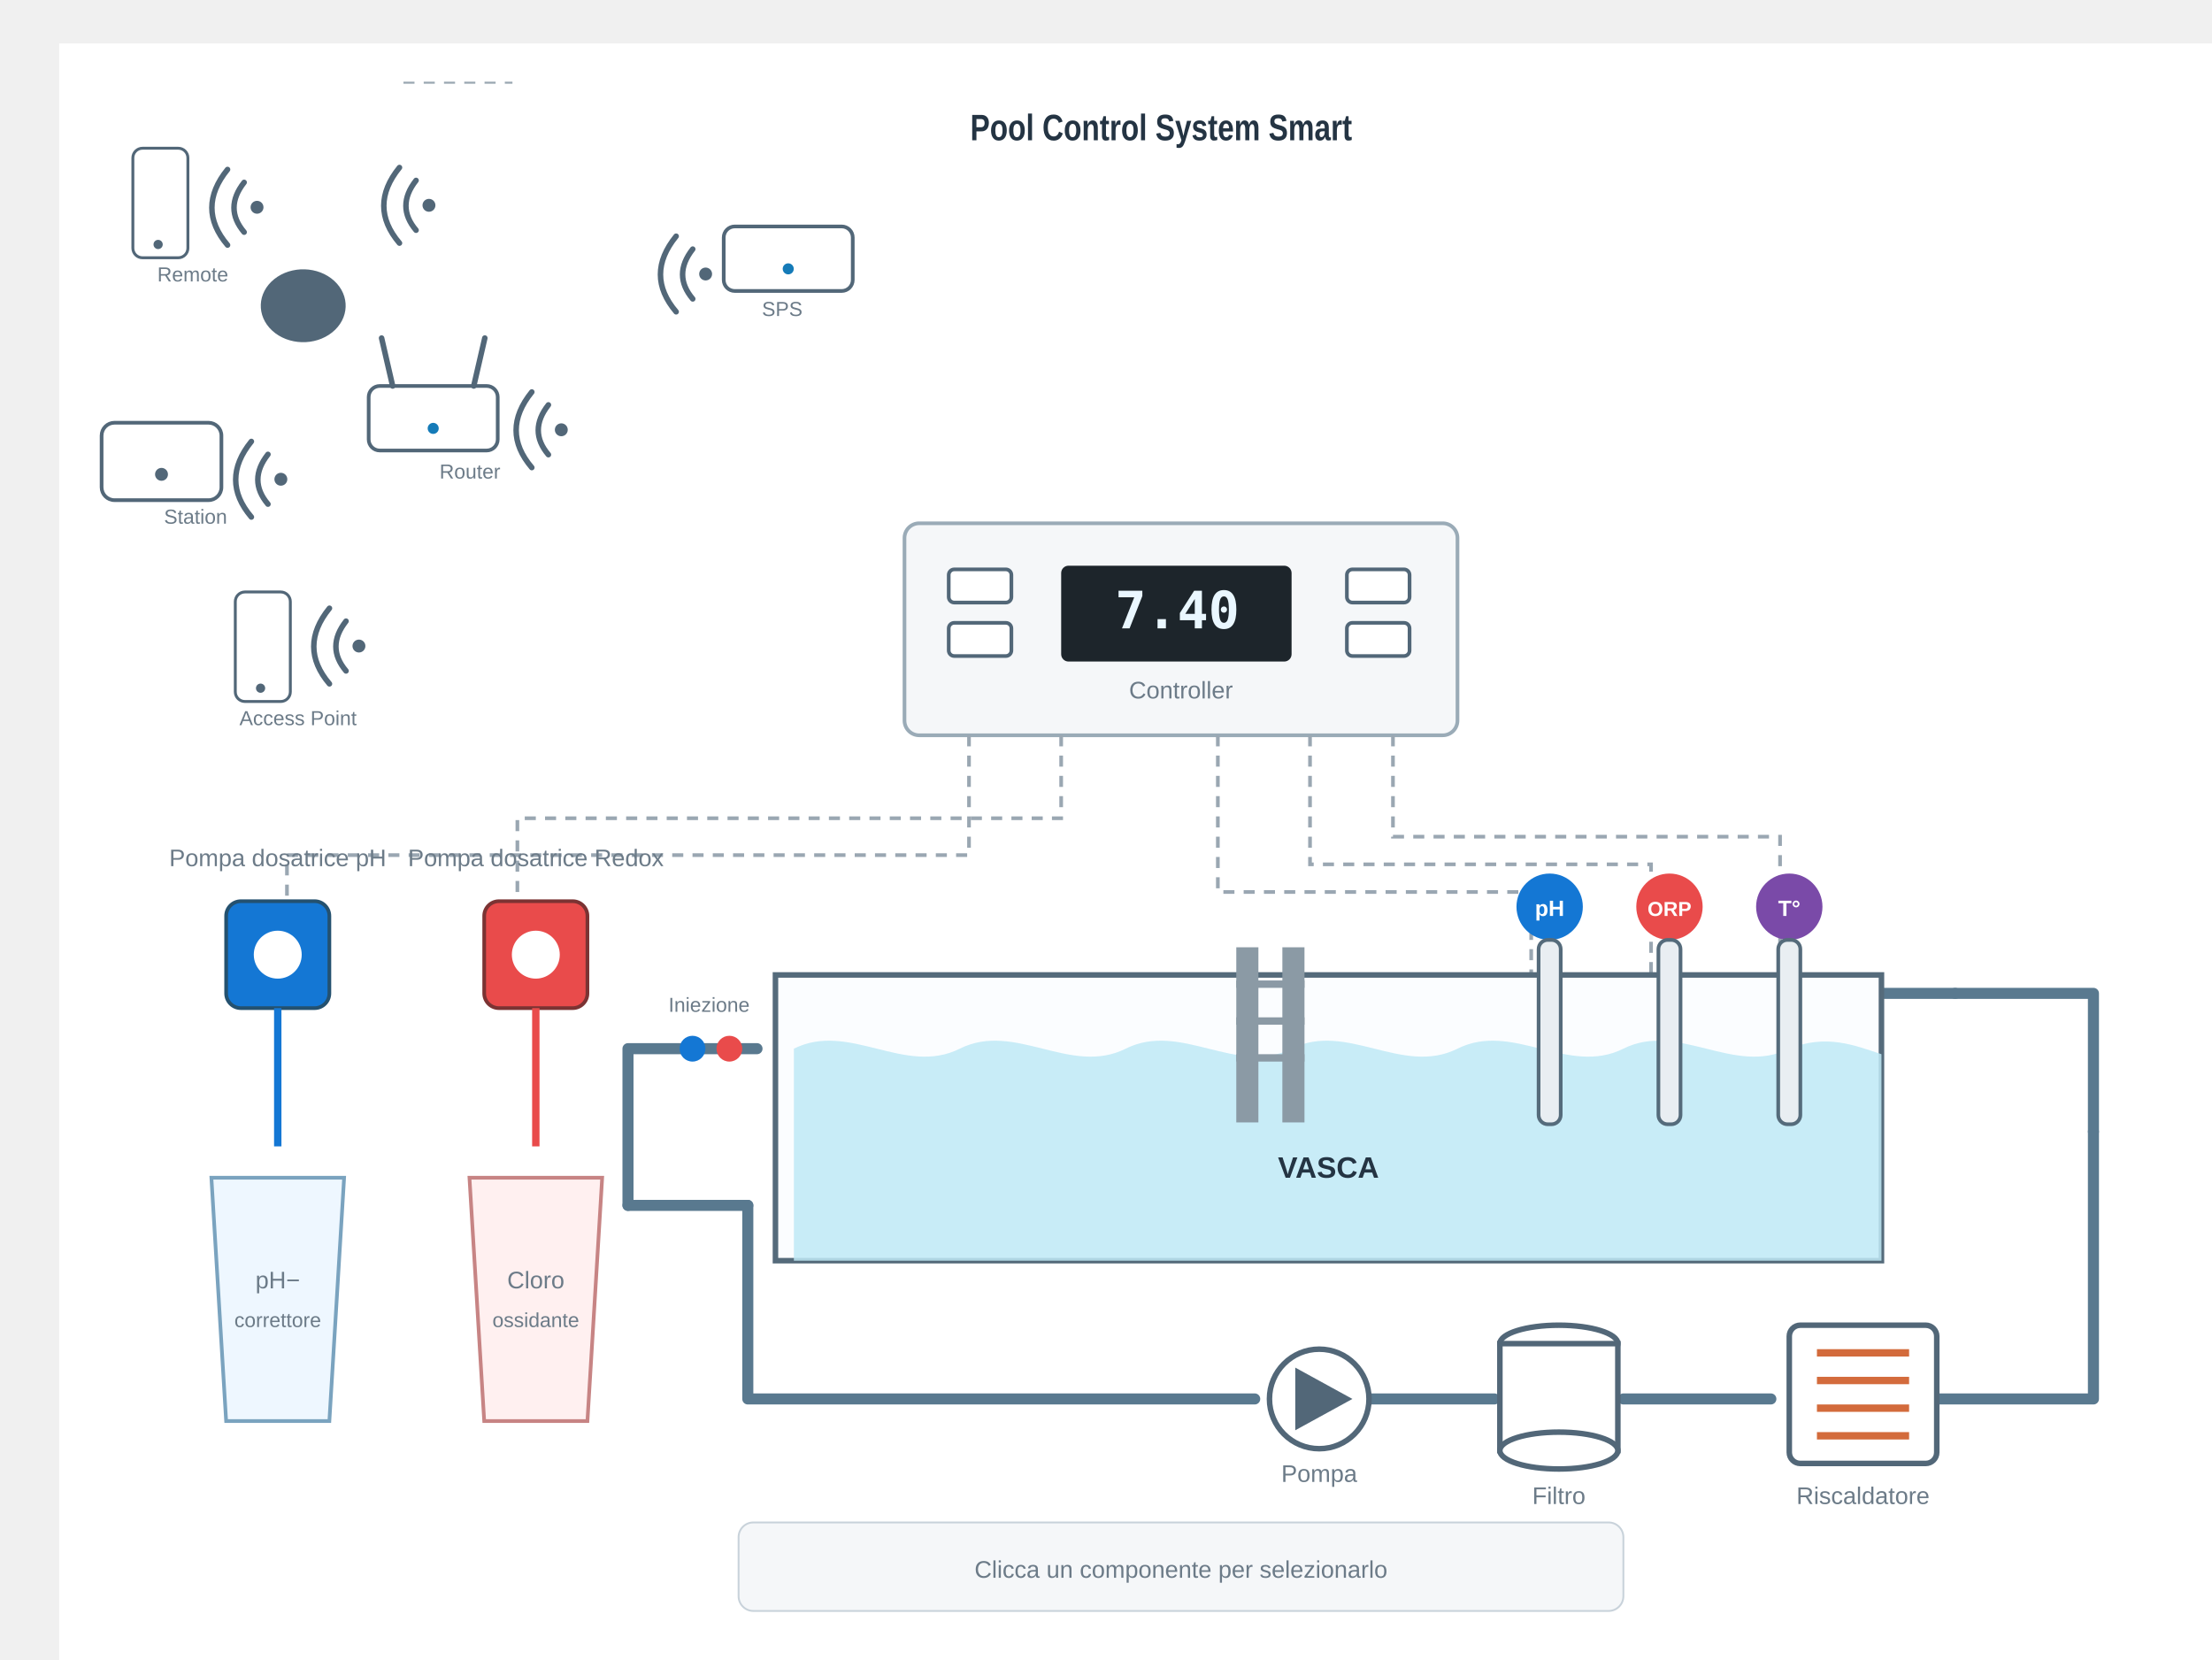
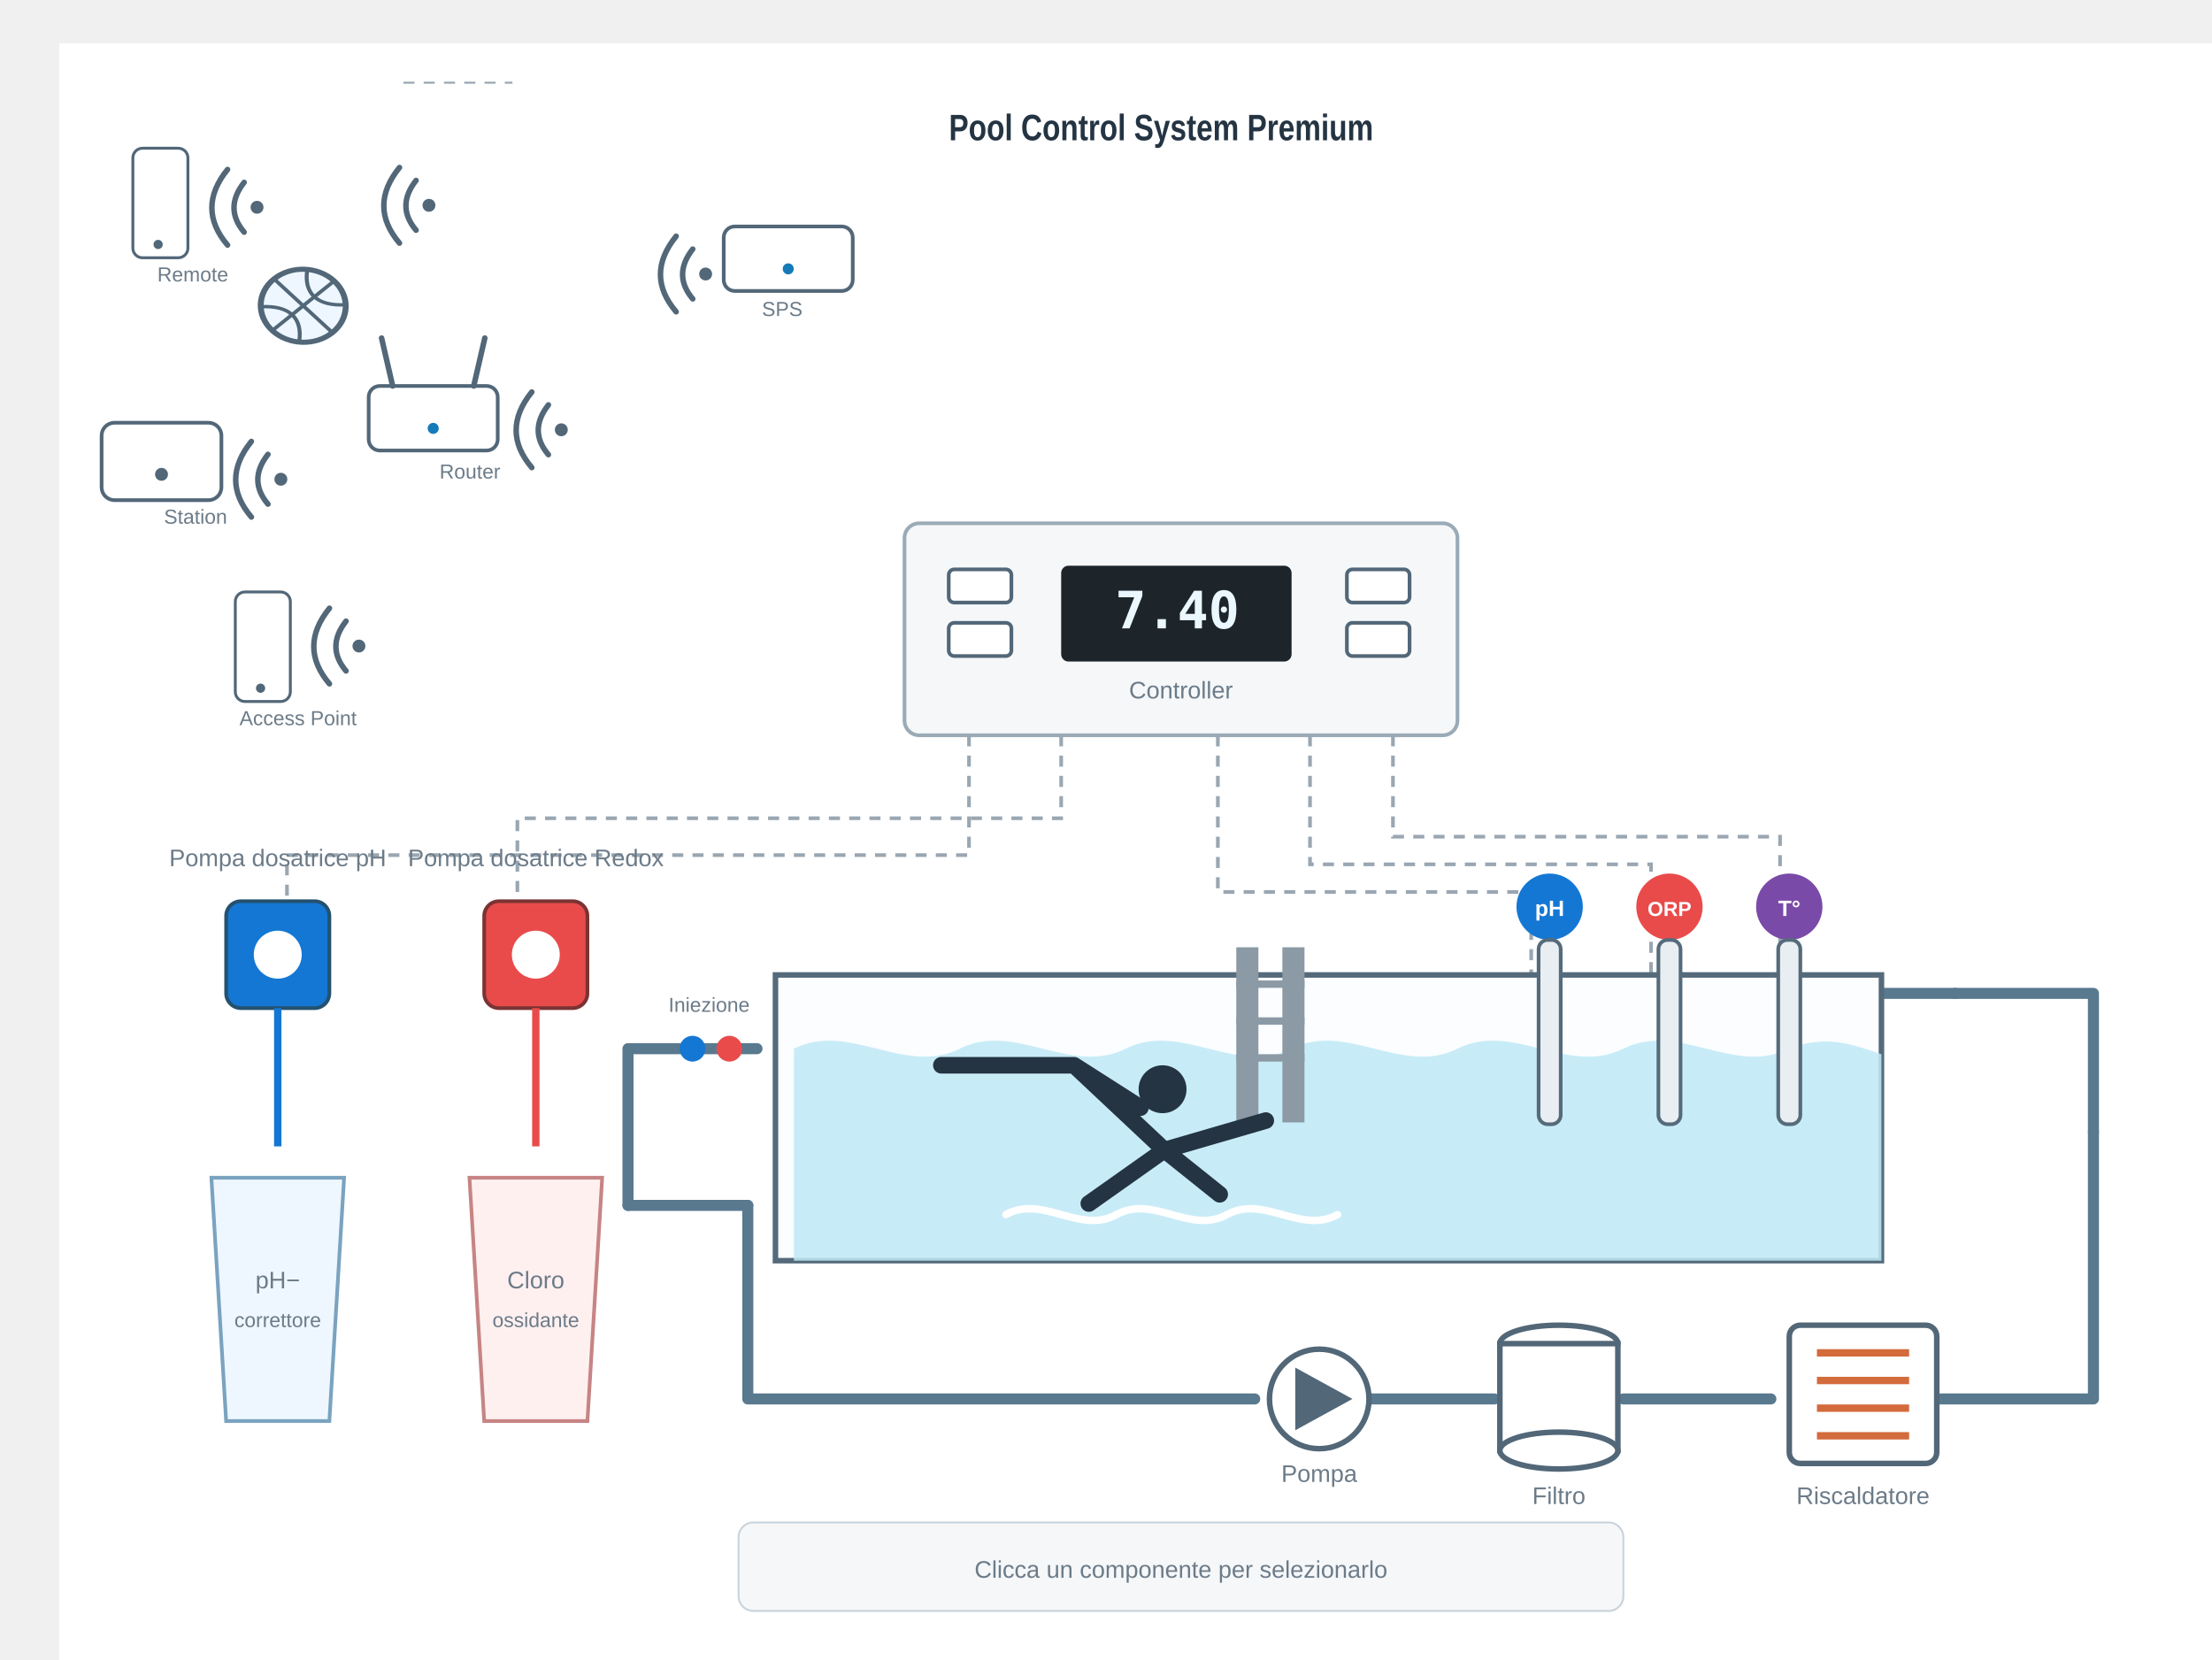
<svg xmlns="http://www.w3.org/2000/svg" viewBox="0 0 1200 900" role="img" aria-labelledby="title desc" version="1.1" id="svg51" width="1200" height="900">
  <defs id="defs51" />
  <style id="style1">
.label{font:600 16px Arial,sans-serif;fill:#243443}
    .small{font:13px Arial,sans-serif;fill:#6c7b88}
    .tiny{font:11px Arial,sans-serif;fill:#6c7b88}
    .component{cursor:pointer}
    .component:hover .hit,.component.is-selected .hit{stroke:#157bb8;stroke-width:4}
    .hit{fill:transparent;stroke:transparent;stroke-width:8}
    .pipe{fill:none;stroke:#59798f;stroke-width:6;stroke-linecap:round;stroke-linejoin:round}
    .signal{fill:none;stroke:#9aa7b2;stroke-width:2;stroke-dasharray:6 5}
    .device{fill:white;stroke:#526778;stroke-width:2}
    .soft{fill:#f5f7f9;stroke:#9aabb7;stroke-width:2}
    .hidden-option{display:none}
  </style>
  <g id="background" transform="matrix(1,0,0,1.25,32.13559,23.59322)">
    <rect width="1200" height="720" fill="#ffffff" id="rect1" x="0" y="0" />
    <text x="600" y="42" text-anchor="middle" class="label" style="font-style:normal;font-variant:normal;font-weight:600;font-stretch:normal;font-size:16px;line-height:normal;font-family:Arial, sans-serif" id="text1">
-       <tspan id="tspan53" x="600" y="42">Pool Control System Smart</tspan>
+       <tspan id="tspan53" x="600" y="42">Pool Control System Premium</tspan>
      <tspan id="tspan54" x="600" y="62" />
    </text>
  </g>
  <g id="control_unit" class="component" data-component="Centralina di controllo" transform="translate(40.67797,183.8644)">
    <rect class="hit" x="425" y="82" width="350" height="150" rx="10" id="rect2" />
    <rect class="soft" x="450" y="100" width="300" height="115" rx="8" id="rect3" />
    <rect x="535" y="123" width="125" height="52" rx="4" fill="#1d252b" id="rect4" />
    <text x="598" y="157" text-anchor="middle" fill="#eaf7ff" style="font-style:normal;font-variant:normal;font-weight:700;font-stretch:normal;font-size:28px;line-height:normal;font-family:monospace" id="text4">7.40</text>
    <rect x="474" y="125" width="34" height="18" rx="3" class="device" id="rect5" />
    <rect x="474" y="154" width="34" height="18" rx="3" class="device" id="rect6" />
    <rect x="690" y="125" width="34" height="18" rx="3" class="device" id="rect7" />
    <rect x="690" y="154" width="34" height="18" rx="3" class="device" id="rect8" />
    <text x="600" y="195" text-anchor="middle" class="small" id="text8" style="font-style:normal;font-variant:normal;font-weight:normal;font-stretch:normal;font-size:13px;line-height:normal;font-family:Arial, sans-serif">Controller</text>
  </g>
  <g id="signal_lines" transform="translate(40.67797,183.8644)">
    <path class="signal" d="m 485,215 v 65 H 115 v 65" id="path8" />
    <path class="signal" d="m 535,215 v 45 H 240 v 85" id="path9" />
    <path class="signal" d="m 620,215 v 85 h 170 v 45" id="path10" />
    <path class="signal" d="m 670,215 v 70 h 185 v 60" id="path11" />
    <path class="signal" d="m 715,215 v 55 h 210 v 75" id="path12" />
  </g>
  <g id="dosing_ph" class="component" data-component="Dosaggio pH" transform="translate(40.67797,183.8644)">
    <rect class="hit" x="45" y="265" width="145" height="340" rx="10" id="rect12" />
    <text x="110" y="286" text-anchor="middle" class="small" id="text12" style="font-style:normal;font-variant:normal;font-weight:normal;font-stretch:normal;font-size:13px;line-height:normal;font-family:Arial, sans-serif">Pompa dosatrice pH</text>
    <rect x="82" y="305" width="56" height="58" rx="8" fill="#1477d4" stroke="#24516f" stroke-width="2" id="rect13" />
    <circle cx="110" cy="334" r="13" fill="#ffffff" id="circle13" />
    <path d="m 110,363 v 75" stroke="#1477d4" stroke-width="4" id="path13" />
    <path d="m 74,455 h 72 l -8,132 H 82 Z" fill="#eef7ff" stroke="#7aa3bf" stroke-width="2" id="path14" />
    <text x="110" y="515" text-anchor="middle" class="small" id="text14" style="font-style:normal;font-variant:normal;font-weight:normal;font-stretch:normal;font-size:13px;line-height:normal;font-family:Arial, sans-serif">pH−</text>
    <text x="110" y="536" text-anchor="middle" class="tiny" id="text15" style="font-style:normal;font-variant:normal;font-weight:normal;font-stretch:normal;font-size:11px;line-height:normal;font-family:Arial, sans-serif">correttore</text>
  </g>
  <g id="dosing_orp" class="component" data-component="Dosaggio Redox / Cloro" transform="translate(40.67797,183.8644)">
    <rect class="hit" x="175" y="265" width="150" height="340" rx="10" id="rect15" />
    <text x="250" y="286" text-anchor="middle" class="small" id="text16" style="font-style:normal;font-variant:normal;font-weight:normal;font-stretch:normal;font-size:13px;line-height:normal;font-family:Arial, sans-serif">Pompa dosatrice Redox</text>
    <rect x="222" y="305" width="56" height="58" rx="8" fill="#e94b4b" stroke="#7b3333" stroke-width="2" id="rect16" />
    <circle cx="250" cy="334" r="13" fill="#ffffff" id="circle16" />
    <path d="m 250,363 v 75" stroke="#e94b4b" stroke-width="4" id="path16" />
    <path d="m 214,455 h 72 l -8,132 h -56 z" fill="#fff0f0" stroke="#c78484" stroke-width="2" id="path17" />
    <text x="250" y="515" text-anchor="middle" class="small" id="text17" style="font-style:normal;font-variant:normal;font-weight:normal;font-stretch:normal;font-size:13px;line-height:normal;font-family:Arial, sans-serif">Cloro</text>
    <text x="250" y="536" text-anchor="middle" class="tiny" id="text18" style="font-style:normal;font-variant:normal;font-weight:normal;font-stretch:normal;font-size:11px;line-height:normal;font-family:Arial, sans-serif">ossidante</text>
  </g>
  <g id="pipes" transform="translate(40.67797,183.8644)">
    <path class="pipe" d="m 300,470 h 65" id="path18" />
    <path class="pipe" d="M 365,470 V 575 H 640" id="path19" />
    <path class="pipe" d="m 695,575 h 75" id="path20" />
    <path class="pipe" d="m 840,575 h 80" id="path21" />
    <path class="pipe" d="m 1010,575 h 85 V 430" id="path22" />
    <path class="pipe" d="m 1095,430 v -75 h -75" id="path23" />
    <path class="pipe" d="M 1020,355 H 980" id="path24" />
    <path class="pipe" d="m 300,470 v -85 h 70" id="path25" />
  </g>
  <g id="pool" class="component" data-component="Vasca piscina" transform="translate(40.67797,183.8644)">
    <rect class="hit" x="350" y="320" width="650" height="210" rx="8" id="rect25" />
    <path d="M 380,345 H 980 V 500 H 380 Z" fill="#fbfdff" stroke="#556b7b" stroke-width="3" id="path26" />
    <path d="m 390,385 c 30,-15 60,15 90,0 30,-15 60,15 90,0 30,-15 60,15 90,0 30,-15 60,15 90,0 30,-15 60,15 90,0 30,-15 60,15 90,0 20,-8 35,-2 50,3 V 500 H 390 Z" fill="#bfe9f6" opacity="0.85" id="path27" />
    <rect x="630" y="330" width="12" height="95" fill="#8b9aa5" id="rect27" />
    <rect x="655" y="330" width="12" height="95" fill="#8b9aa5" id="rect28" />
    <path d="m 630,350 h 37 m -37,20 h 37 m -37,20 h 37" stroke="#8b9aa5" stroke-width="4" id="path28" />
-     <text x="680" y="455" text-anchor="middle" class="label" id="text28" style="font-style:normal;font-variant:normal;font-weight:600;font-stretch:normal;font-size:16px;line-height:normal;font-family:Arial, sans-serif">VASCA</text>
+     <circle cx="590" cy="407" r="13" fill="#243443" id="swimmer-head" />
+     <path d="M 578,417 542,394 H 470 M 542,394 591,440 646,424 M 591,440 621,464 M 591,440 550,469" fill="none" stroke="#243443" stroke-width="9" stroke-linecap="round" stroke-linejoin="round" id="swimmer" />
+     <path d="m 505,475 c 20,-11 40,11 60,0 20,-11 40,11 60,0 20,-11 40,11 60,0" fill="none" stroke="#ffffff" stroke-width="4" stroke-linecap="round" id="swimmer-wake" />
  </g>
  <g id="probes" transform="translate(40.67797,183.8644)">
    <g id="probe_ph" class="component" data-component="Sonda pH">
      <rect class="hit" x="770" y="285" width="60" height="180" id="rect29" />
      <circle cx="800" cy="308" r="18" fill="#1477d4" id="circle29" />
      <text x="800" y="313" text-anchor="middle" fill="#ffffff" style="font-style:normal;font-variant:normal;font-weight:700;font-stretch:normal;font-size:12px;line-height:normal;font-family:Arial" id="text29">pH</text>
      <rect x="794" y="326" width="12" height="100" rx="5" fill="#e9eef2" stroke="#556b7b" stroke-width="2" id="rect30" />
    </g>
    <g id="probe_orp" class="component" data-component="Sonda ORP / Redox">
      <rect class="hit" x="835" y="285" width="60" height="180" id="rect31" />
      <circle cx="865" cy="308" r="18" fill="#e94b4b" id="circle31" />
      <text x="865" y="313" text-anchor="middle" fill="#ffffff" style="font-style:normal;font-variant:normal;font-weight:700;font-stretch:normal;font-size:11px;line-height:normal;font-family:Arial" id="text31">ORP</text>
      <rect x="859" y="326" width="12" height="100" rx="5" fill="#e9eef2" stroke="#556b7b" stroke-width="2" id="rect32" />
    </g>
    <g id="probe_temp" class="component" data-component="Sonda temperatura">
      <rect class="hit" x="900" y="285" width="60" height="180" id="rect33" />
      <circle cx="930" cy="308" r="18" fill="#7a4aa8" id="circle33" />
      <text x="930" y="313" text-anchor="middle" fill="#ffffff" style="font-style:normal;font-variant:normal;font-weight:700;font-stretch:normal;font-size:12px;line-height:normal;font-family:Arial" id="text33">T°</text>
      <rect x="924" y="326" width="12" height="100" rx="5" fill="#e9eef2" stroke="#556b7b" stroke-width="2" id="rect34" />
    </g>
  </g>
  <g id="circulation_pump" class="component" data-component="Pompa di ricircolo" transform="translate(40.67797,183.8644)">
    <rect class="hit" x="630" y="535" width="100" height="90" id="rect35" />
    <circle cx="675" cy="575" r="27" fill="#ffffff" stroke="#526778" stroke-width="3" id="circle35" />
    <path d="m 662,558 31,17 -31,17 z" fill="#526778" id="path35" />
    <text x="675" y="620" text-anchor="middle" class="small" id="text35" style="font-style:normal;font-variant:normal;font-weight:normal;font-stretch:normal;font-size:13px;line-height:normal;font-family:Arial, sans-serif">Pompa</text>
  </g>
  <g id="filter" class="component" data-component="Filtro" transform="translate(40.67797,183.8644)">
    <rect class="hit" x="755" y="525" width="100" height="115" id="rect36" />
    <ellipse cx="805" cy="545" rx="32" ry="10" fill="#ffffff" stroke="#526778" stroke-width="3" id="ellipse36" />
    <rect x="773" y="545" width="64" height="58" fill="#ffffff" stroke="#526778" stroke-width="3" id="rect37" />
    <ellipse cx="805" cy="603" rx="32" ry="10" fill="#ffffff" stroke="#526778" stroke-width="3" id="ellipse37" />
    <text x="805" y="632" text-anchor="middle" class="small" id="text37" style="font-style:normal;font-variant:normal;font-weight:normal;font-stretch:normal;font-size:13px;line-height:normal;font-family:Arial, sans-serif">Filtro</text>
  </g>
  <g id="heater" class="component" data-component="Riscaldatore" data-optional="true" transform="translate(40.67797,183.8644)">
    <rect class="hit" x="900" y="515" width="145" height="135" id="rect38" />
    <rect x="930" y="535" width="80" height="75" rx="6" fill="#ffffff" stroke="#526778" stroke-width="3" id="rect39" />
    <path d="m 945,550 h 50 m -50,15 h 50 m -50,15 h 50 m -50,15 h 50" stroke="#d36b3c" stroke-width="4" id="path39" />
    <text x="970" y="632" text-anchor="middle" class="small" id="text39" style="font-style:normal;font-variant:normal;font-weight:normal;font-stretch:normal;font-size:13px;line-height:normal;font-family:Arial, sans-serif">Riscaldatore</text>
  </g>
  <g id="injection_points" transform="translate(40.67797,183.8644)">
    <circle cx="335" cy="385" r="7" fill="#1477d4" id="circle39" />
    <circle cx="355" cy="385" r="7" fill="#e94b4b" id="circle40" />
    <text x="344" y="365" text-anchor="middle" class="tiny" id="text40" style="font-style:normal;font-variant:normal;font-weight:normal;font-stretch:normal;font-size:11px;line-height:normal;font-family:Arial, sans-serif">Iniezione</text>
  </g>
  <g id="connectivity" data-component="Connettività" transform="translate(-1657.107,-473.9599)">
    <g id="connectivity_direct" class="component" data-component="Connessione diretta" transform="translate(882.2237,583.2717)">
      <rect class="hit" x="820.245" y="112.766" width="122.191" height="69.049" rx="10.625" id="rect41" style="stroke-width:6.256;stroke-dasharray:none" />
      <rect x="830" y="120" width="65" height="42" rx="7" fill="#ffffff" stroke="#526778" stroke-width="2" id="rect42" />
      <circle cx="862.5" cy="148" r="3.5" fill="#526778" id="circle42" />
      <path d="m 911.25,171.158 q -17,-20 0,-41" fill="none" stroke="#526778" stroke-width="3" stroke-linecap="round" id="path42" />
      <path d="m 920.25,164.158 q -11,-13 0,-27" fill="none" stroke="#526778" stroke-width="3" stroke-linecap="round" id="path43" />
      <circle cx="-150.658" cy="927.25" r="3.5" fill="#526778" id="circle43" transform="rotate(-90)" />
      <text x="880.984" y="174.767" text-anchor="middle" class="tiny" id="text43" style="font-style:normal;font-variant:normal;font-weight:normal;font-stretch:normal;font-size:11px;line-height:normal;font-family:Arial, sans-serif">
        <tspan id="tspan56" x="880.984" y="174.767">Station</tspan>
      </text>
    </g>
    <g id="connectivity_router" class="component" data-component="Router / Internet" transform="translate(912.1157,529.338)">
      <rect class="hit" x="930.437" y="118.226" width="134.705" height="95.186" rx="11.225" id="rect43" style="stroke-width:6.158;stroke-dasharray:none" />
      <rect x="945" y="154" width="70" height="35" rx="6" fill="#ffffff" stroke="#526778" stroke-width="2" id="rect44" />
      <line x1="958" y1="154" x2="952" y2="128" stroke="#526778" stroke-width="3" stroke-linecap="round" id="line44" />
      <line x1="1002" y1="154" x2="1008" y2="128" stroke="#526778" stroke-width="3" stroke-linecap="round" id="line45" />
      <circle cx="980" cy="177" r="3" fill="#157bb8" id="circle45" />
      <text x="999.932" y="204.203" text-anchor="middle" class="tiny" id="text45" style="font-style:normal;font-variant:normal;font-weight:normal;font-stretch:normal;font-size:11px;line-height:normal;font-family:Arial, sans-serif">Router</text>
      <path d="m 1033.493,198.261 q -17,-20 0,-41" fill="none" stroke="#526778" stroke-width="3" stroke-linecap="round" id="path54-9" />
      <path d="m 1042.493,191.261 q -11,-13 0,-27" fill="none" stroke="#526778" stroke-width="3" stroke-linecap="round" id="path55-3" />
      <circle cx="-177.761" cy="1049.493" r="3.5" fill="#526778" id="circle43-2-1" transform="rotate(-90)" />
    </g>
    <g id="connectivity_router-8" class="component" data-component="Router / Internet" transform="translate(1065.263,446.0556)">
      <rect class="hit" x="930.437" y="137.548" width="134.705" height="75.864" rx="11.225" id="rect43-6" style="stroke-width:5.498;stroke-dasharray:none" />
      <rect x="984.458" y="150.746" width="70" height="35" rx="6" fill="#ffffff" stroke="#526778" stroke-width="2" id="rect44-5" />
      <circle cx="1019.458" cy="173.746" r="3" fill="#157bb8" id="circle45-8" />
      <text x="1016.203" y="199.322" text-anchor="middle" class="tiny" id="text45-6" style="font-style:normal;font-variant:normal;font-weight:normal;font-stretch:normal;font-size:11px;line-height:normal;font-family:Arial, sans-serif;fill:#6c7b88">SPS</text>
      <path d="m 958.646,197.04 q -17,-20 0,-41" fill="none" stroke="#526778" stroke-width="3" stroke-linecap="round" id="path54-9-0" />
      <path d="m 967.646,190.04 q -11,-13 0,-27" fill="none" stroke="#526778" stroke-width="3" stroke-linecap="round" id="path55-3-2" />
      <circle cx="-176.54" cy="974.646" r="3.5" fill="#526778" id="circle43-2-1-4" transform="rotate(-90)" />
    </g>
    <g id="phone_remote-1" class="component" data-component="Telefono remoto" transform="translate(631.9379,664.3416)">
      <rect class="hit" x="1133.818" y="118.026" width="109.458" height="96.414" rx="14.594" id="rect48-2" style="stroke-width:6.203;stroke-dasharray:none" transform="matrix(1,0,0.01246291,0.9999223,0,0)" />
      <rect x="1152.819" y="130.734" width="29.854" height="59.413" rx="5.224" fill="#ffffff" stroke="#526778" stroke-width="1.57" id="rect49-3" />
      <circle cx="1166.525" cy="182.932" r="2.5" fill="#526778" id="circle50-4" />
      <text x="1186.864" y="202.983" text-anchor="middle" class="tiny" id="text51-3" style="font-style:normal;font-variant:normal;font-weight:normal;font-stretch:normal;font-size:11px;line-height:normal;font-family:Arial, sans-serif;fill:#6c7b88">Access Point</text>
      <path d="m 1203.893,180.57 q -17,-20 0,-41" fill="none" stroke="#526778" stroke-width="3" stroke-linecap="round" id="path54" />
      <path d="m 1212.893,173.57 q -11,-13 0,-27" fill="none" stroke="#526778" stroke-width="3" stroke-linecap="round" id="path55" />
      <circle cx="-160.07" cy="1219.893" r="3.5" fill="#526778" id="circle43-2" transform="rotate(-90)" />
    </g>
    <g id="phone_remote-1-6" class="component" data-component="Telefono remoto" transform="translate(576.366,423.6378)">
      <rect class="hit" x="1132.656" y="118.043" width="185.382" height="96.428" rx="24.718" id="rect48-2-5" style="stroke-width:8.073;stroke-dasharray:none" transform="matrix(1,0,0.02110451,0.9997773,0,0)" />
      <rect x="1152.819" y="130.734" width="29.854" height="59.413" rx="5.224" fill="#ffffff" stroke="#526778" stroke-width="1.57" id="rect49-3-0" />
      <circle cx="1166.525" cy="182.932" r="2.5" fill="#526778" id="circle50-4-9" />
      <text x="1186.864" y="202.983" text-anchor="middle" class="tiny" id="text51-3-0" style="font-style:normal;font-variant:normal;font-weight:normal;font-stretch:normal;font-size:11px;line-height:normal;font-family:Arial, sans-serif;fill:#6c7b88">
        <tspan id="tspan57" x="1186.864" y="202.983">Remote</tspan>
        <tspan id="tspan58" x="1186.864" y="216.733" />
      </text>
      <path d="m 1297.452,182.197 q -17,-20 0,-41" fill="none" stroke="#526778" stroke-width="3" stroke-linecap="round" id="path54-0" />
      <path d="m 1306.452,175.197 q -11,-13 0,-27" fill="none" stroke="#526778" stroke-width="3" stroke-linecap="round" id="path55-6" />
      <circle cx="-161.697" cy="1313.452" r="3.5" fill="#526778" id="circle43-2-13" transform="rotate(-90)" />
      <path d="m 1204.181,183.263 q -17,-20 0,-41" fill="none" stroke="#526778" stroke-width="3" stroke-linecap="round" id="path54-0-9" />
      <path d="m 1213.181,176.263 q -11,-13 0,-27" fill="none" stroke="#526778" stroke-width="3" stroke-linecap="round" id="path55-6-6" />
      <circle cx="-162.763" cy="1220.181" r="3.5" fill="#526778" id="circle43-2-13-3" transform="rotate(-90)" />
-       <ellipse cx="-691.659" cy="-958.598" fill="#526778" id="circle43-2-13-2" transform="matrix(-0.7801769,0.6255589,-0.7360963,-0.6768769,0,0)" rx="21.571" ry="21.349" style="stroke-width:6.131" />
+       <g id="world" data-component="World" transform="matrix(-0.7801769,0.6255589,-0.7360963,-0.6768769,0,0)">
+         <circle cx="-691.659" cy="-958.598" r="21.5" fill="#eef7ff" stroke="#526778" stroke-width="3" />
+         <path d="M -713.159,-958.598 H -670.159 M -691.659,-980.098 V -937.098 M -707.659,-972.598 C -696.659,-963.598 -696.659,-953.598 -707.659,-944.598 M -675.659,-972.598 C -686.659,-963.598 -686.659,-953.598 -675.659,-944.598" fill="none" stroke="#526778" stroke-width="2" stroke-linecap="round" />
+       </g>
    </g>
    <path id="link_router" d="m 1875.972,518.823 h 59.136" fill="none" stroke="#9aa7b2" stroke-width="1.101" stroke-dasharray="6, 5" />
  </g>
  <g id="info_panel" transform="translate(40.67797,183.8644)">
    <rect x="360" y="642" width="480" height="48" rx="8" fill="#f5f7f9" stroke="#c8d2da" id="rect51" />
    <text id="info_text" x="600" y="672" text-anchor="middle" class="small" style="font-style:normal;font-variant:normal;font-weight:normal;font-stretch:normal;font-size:13px;line-height:normal;font-family:Arial, sans-serif">Clicca un componente per selezionarlo</text>
  </g>
</svg>
